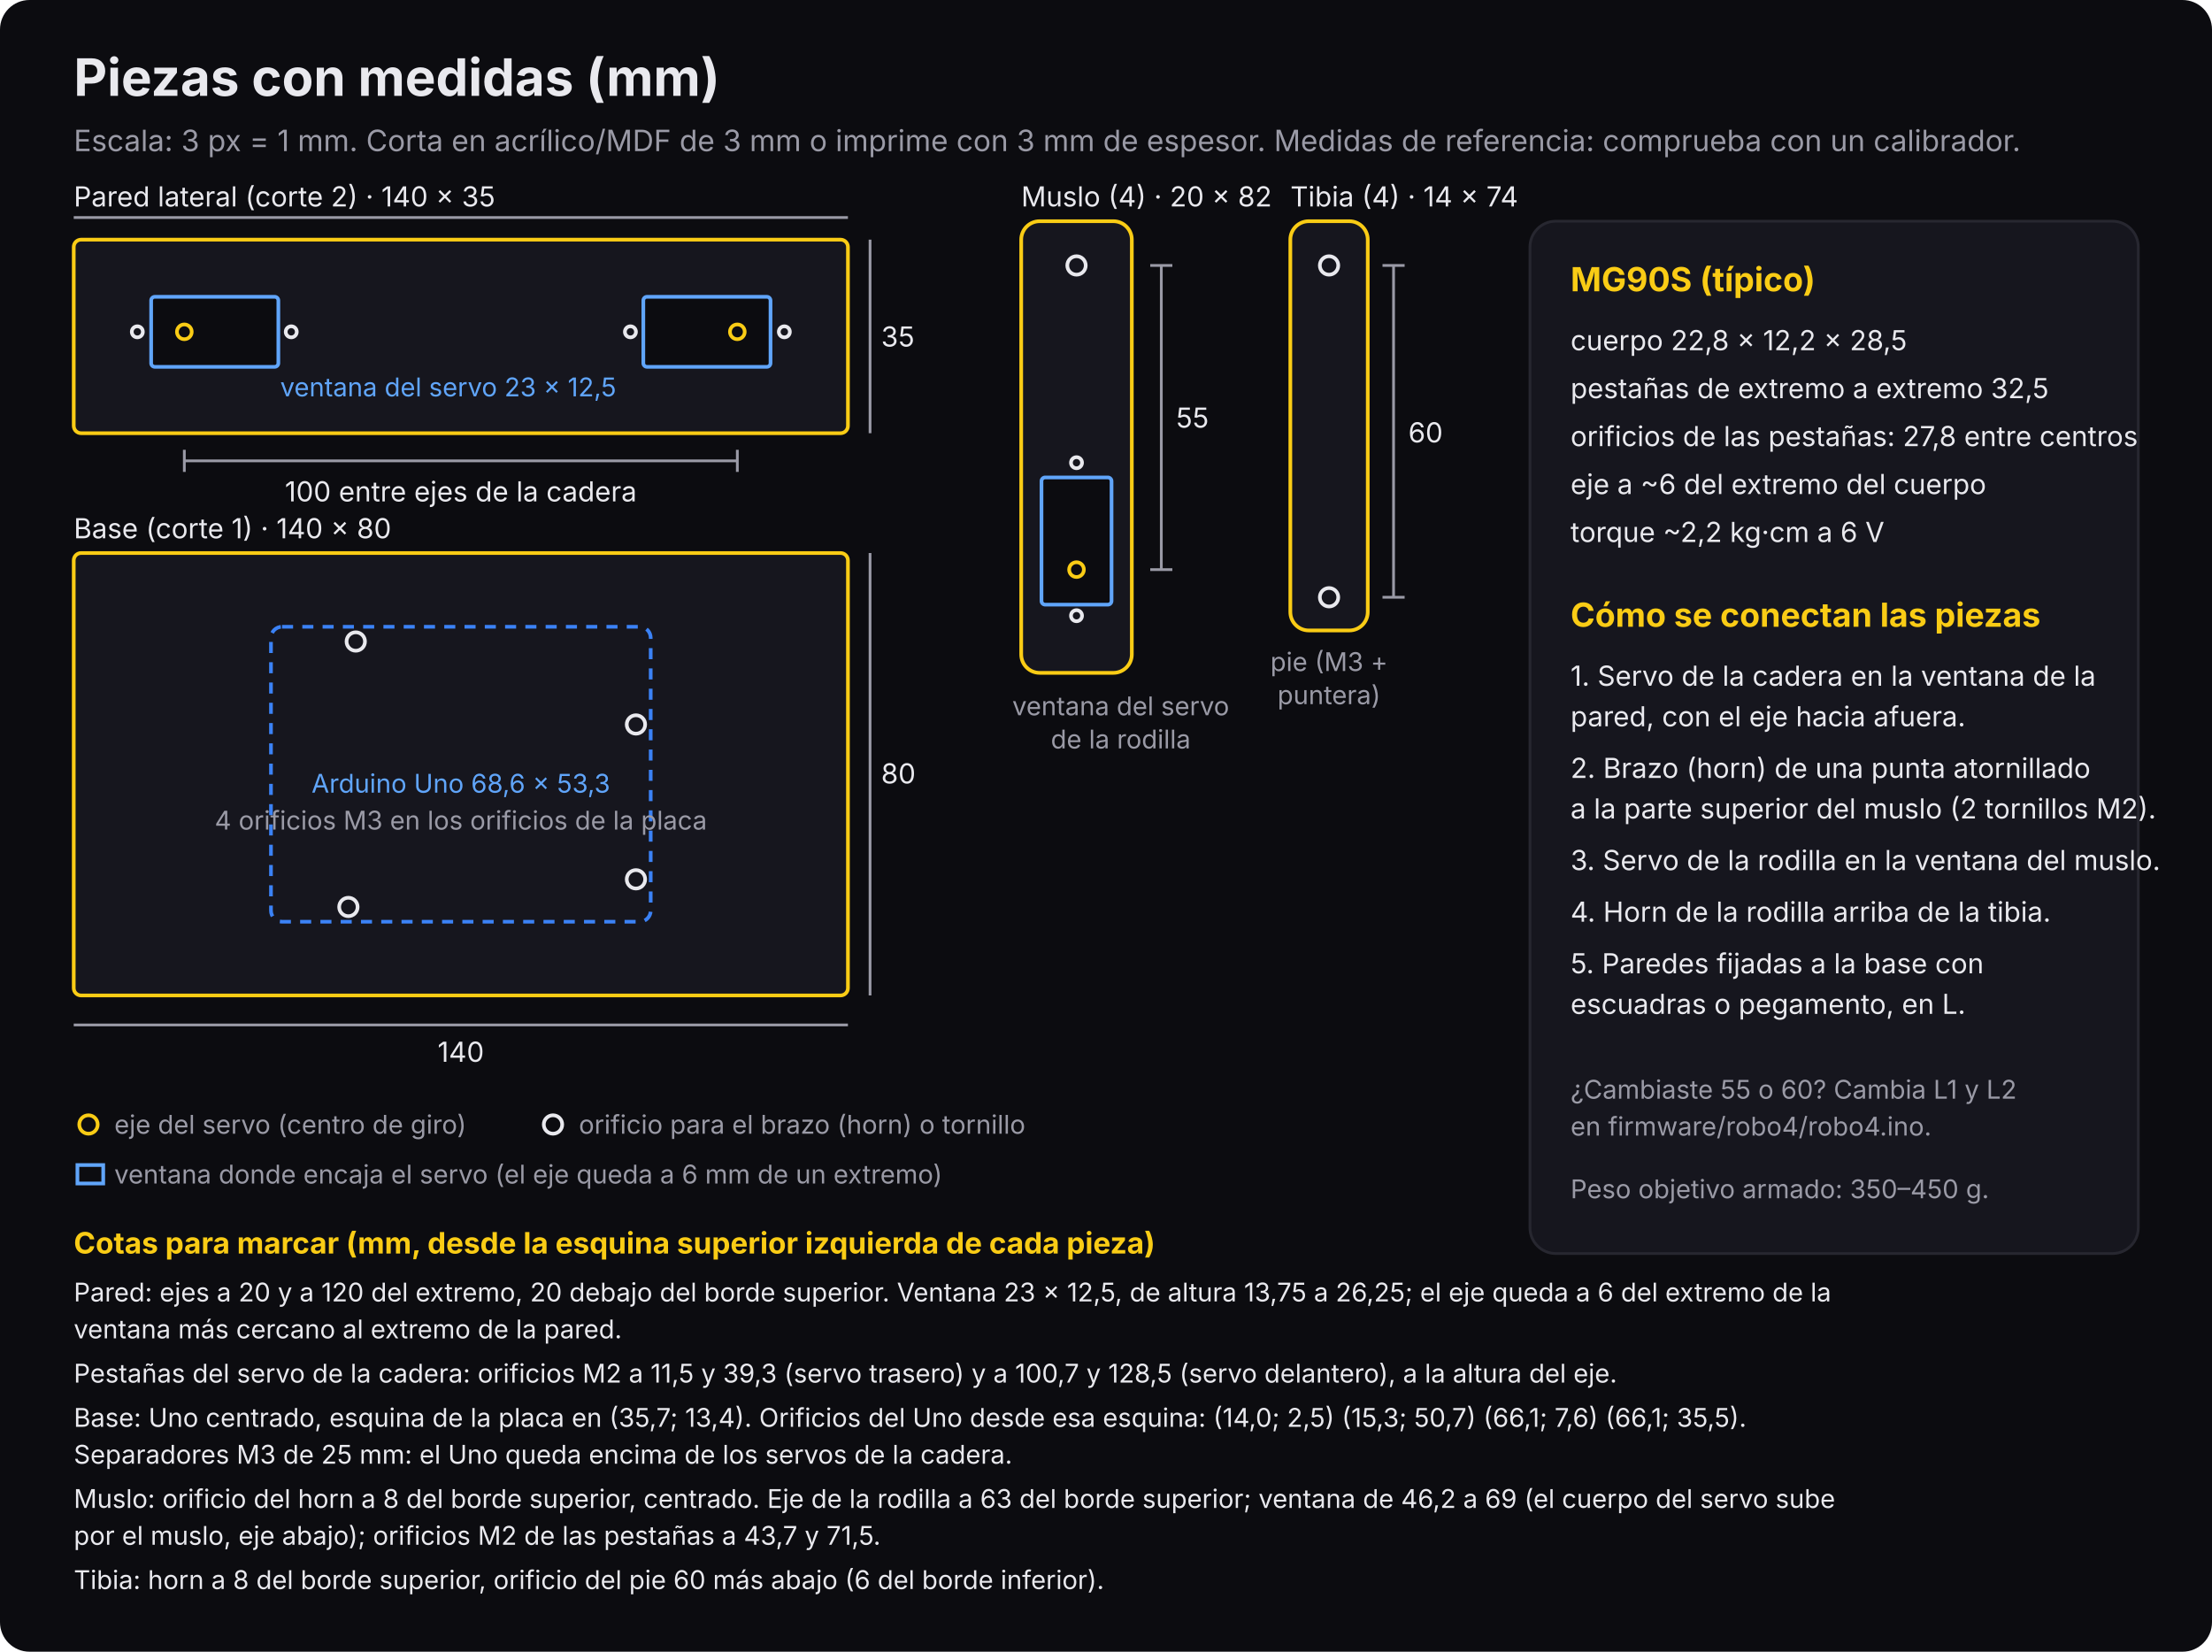
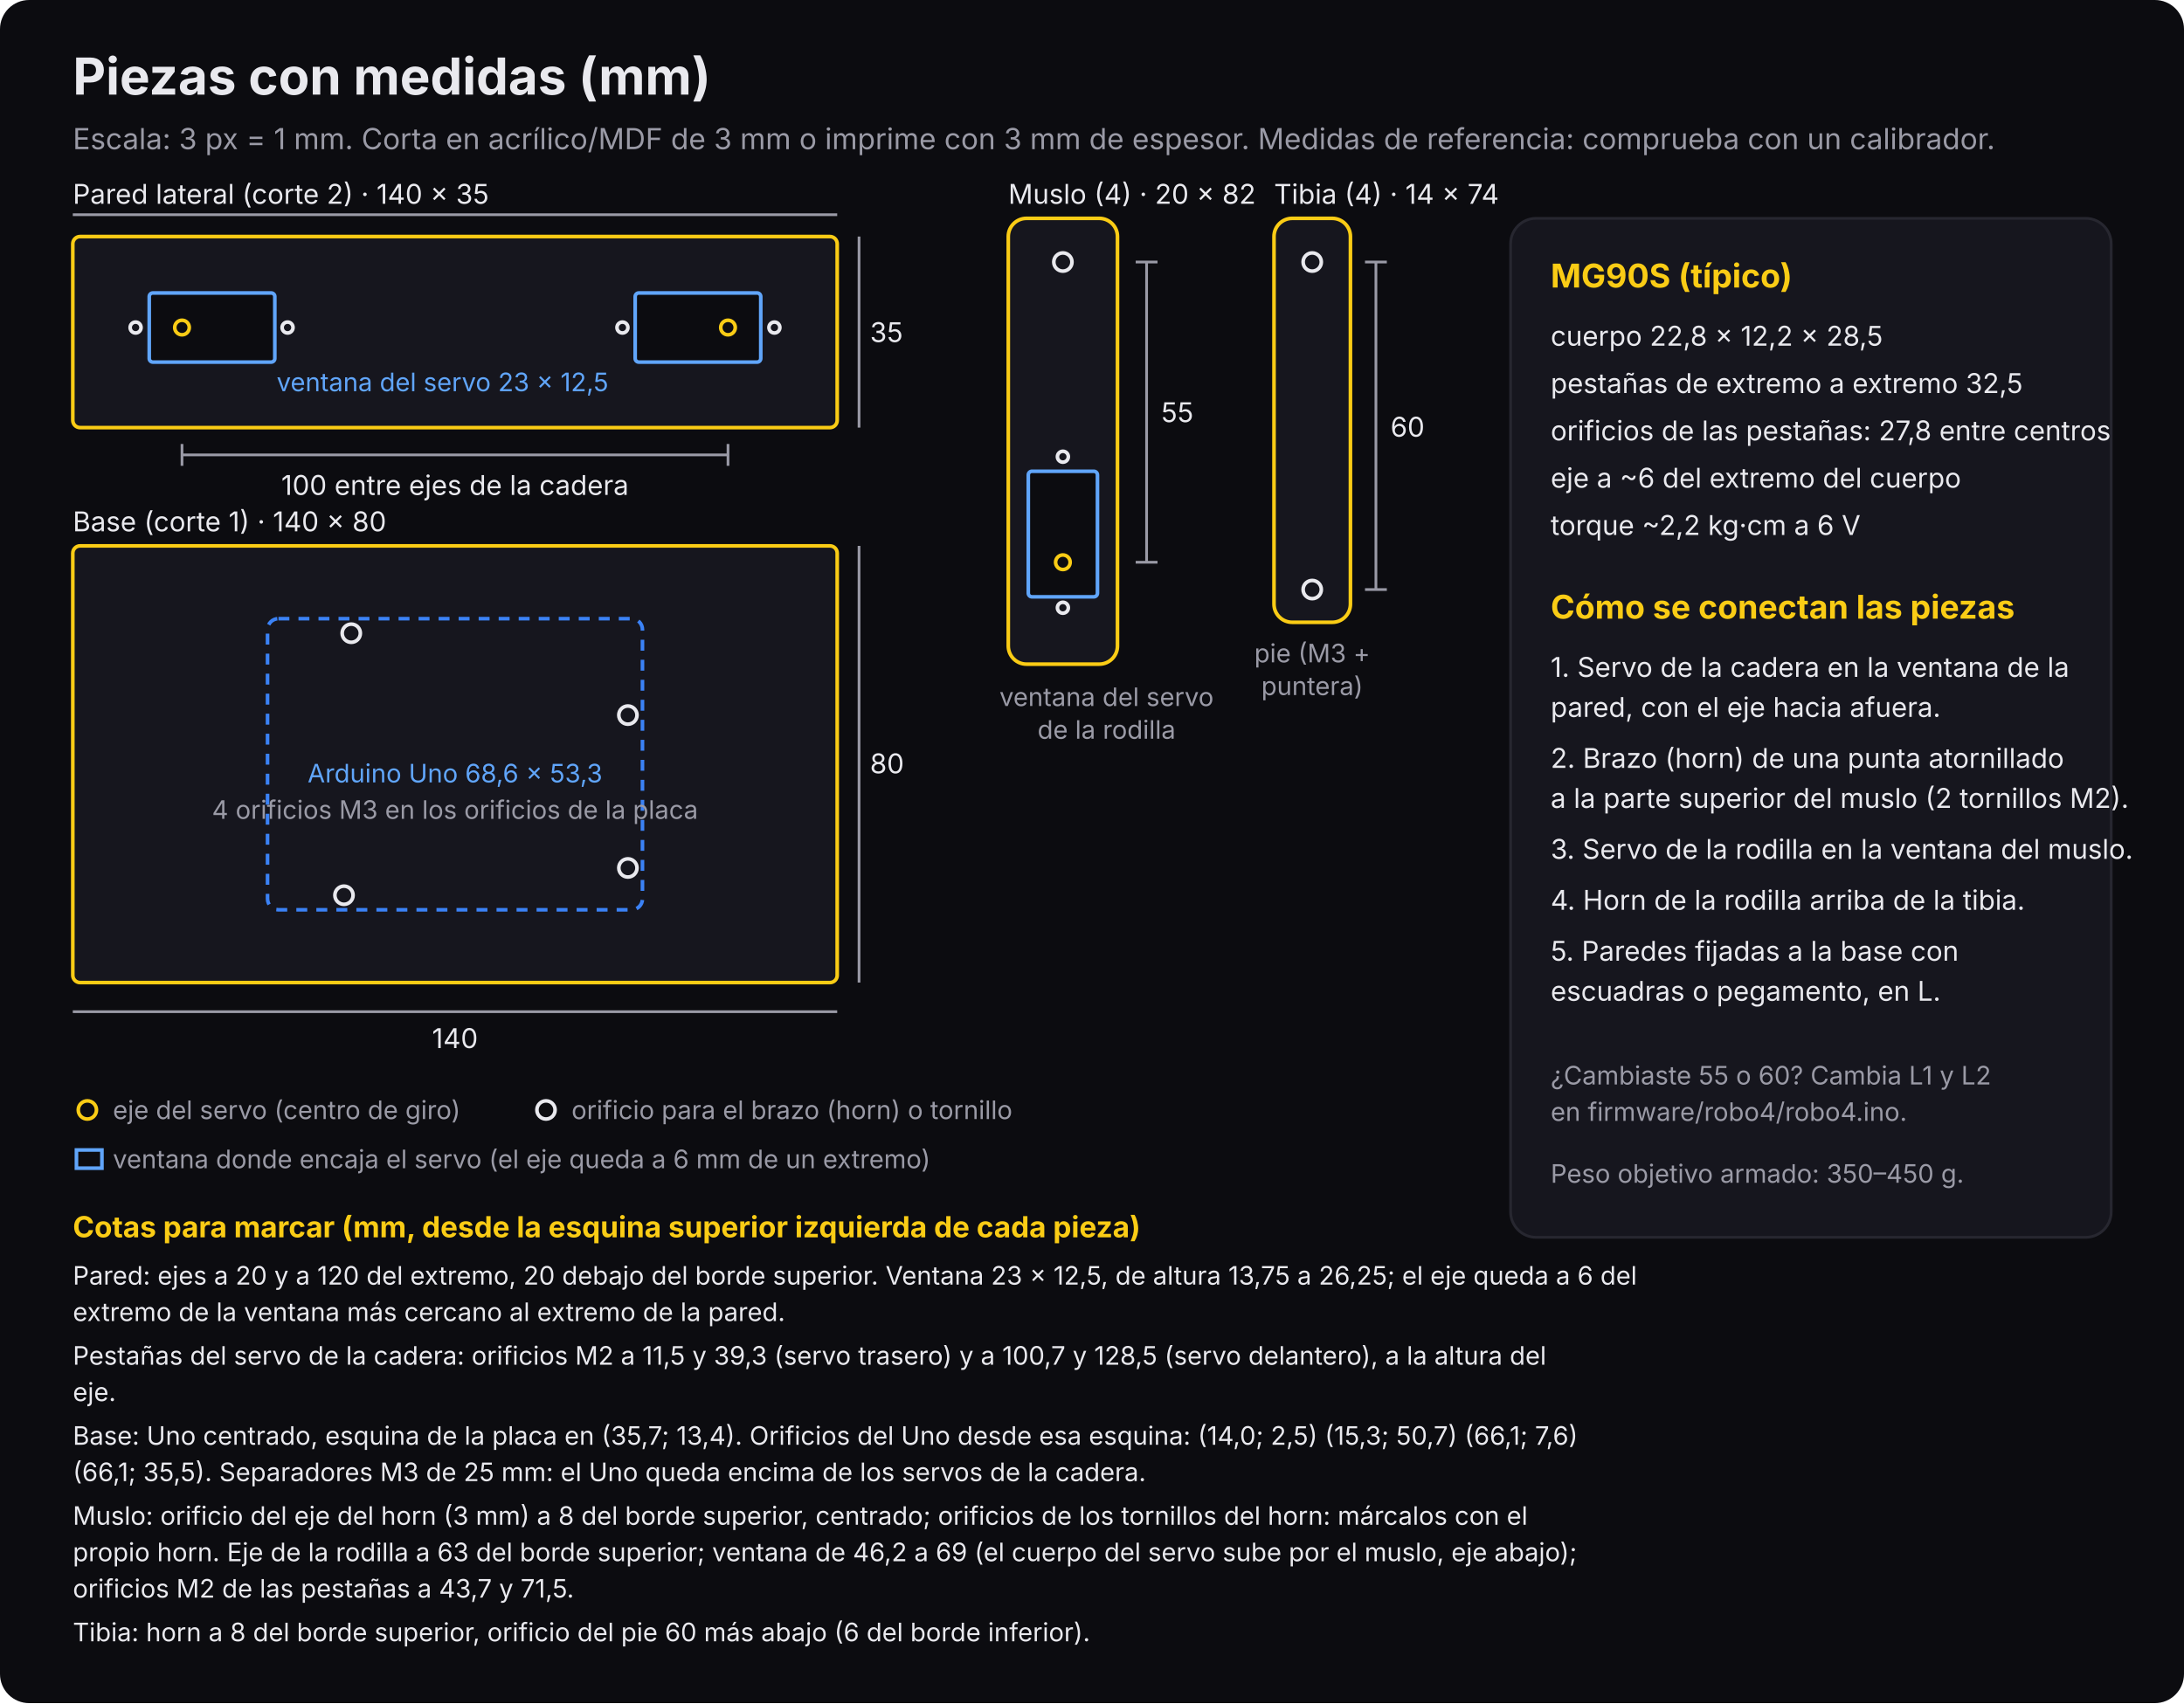
- <svg xmlns="http://www.w3.org/2000/svg" viewBox="0 0 1200 896" font-family="Inter, Arial, sans-serif">
-   <rect width="1200" height="896" rx="16" fill="#0c0c10" />
+ <svg xmlns="http://www.w3.org/2000/svg" viewBox="0 0 1200 936" font-family="Inter, Arial, sans-serif">
+   <rect width="1200" height="936" rx="16" fill="#0c0c10" />
  <text x="40" y="52" fill="#e9e9ee" font-size="28" font-weight="700" font-family="Sora, Inter, sans-serif">Piezas con medidas (mm)</text>
  <text x="40" y="82" fill="#9a9aa6" font-size="16">Escala: 3 px = 1 mm. Corta en acrílico/MDF de 3 mm o imprime con 3 mm de espesor. Medidas de referencia: comprueba con un calibrador.</text>
  <g stroke-width="2" fill="none">
    <rect x="40" y="130" width="420" height="105" rx="4" stroke="#FACC15" fill="#16161e" />
    <rect x="82" y="161" width="69" height="38" rx="2" stroke="#60a5fa" fill="#0c0c10" />
    <rect x="349" y="161" width="69" height="38" rx="2" stroke="#60a5fa" fill="#0c0c10" />
    <circle cx="100" cy="180" r="4" stroke="#FACC15" />
    <circle cx="74.5" cy="180" r="3" stroke="#e9e9ee" />
    <circle cx="158" cy="180" r="3" stroke="#e9e9ee" />
    <circle cx="342" cy="180" r="3" stroke="#e9e9ee" />
    <circle cx="425.5" cy="180" r="3" stroke="#e9e9ee" />
    <circle cx="400" cy="180" r="4" stroke="#FACC15" />
    <rect x="40" y="300" width="420" height="240" rx="4" stroke="#FACC15" fill="#16161e" />
    <rect x="147" y="340" width="206" height="160" rx="6" stroke="#3b82f6" stroke-dasharray="6 5" />
    <g stroke="#e9e9ee">
      <circle cx="189" cy="492" r="5" />
      <circle cx="193" cy="348" r="5" />
      <circle cx="345" cy="477" r="5" />
      <circle cx="345" cy="393" r="5" />
    </g>
    <rect x="554" y="120" width="60" height="245" rx="10" stroke="#FACC15" fill="#16161e" />
    <circle cx="584" cy="144" r="5" stroke="#e9e9ee" />
    <rect x="565" y="259" width="38" height="69" rx="2" stroke="#60a5fa" fill="#0c0c10" />
    <circle cx="584" cy="251" r="3" stroke="#e9e9ee" />
    <circle cx="584" cy="334" r="3" stroke="#e9e9ee" />
    <circle cx="584" cy="309" r="4" stroke="#FACC15" />
    <rect x="700" y="120" width="42" height="222" rx="10" stroke="#FACC15" fill="#16161e" />
    <circle cx="721" cy="144" r="5" stroke="#e9e9ee" />
    <circle cx="721" cy="324" r="5" stroke="#e9e9ee" />
  </g>
  <g stroke="#9a9aa6" stroke-width="1.5">
    <line x1="100" y1="250" x2="400" y2="250" />
    <line x1="100" y1="244" x2="100" y2="256" />
    <line x1="400" y1="244" x2="400" y2="256" />
    <line x1="40" y1="118" x2="460" y2="118" />
    <line x1="472" y1="130" x2="472" y2="235" />
    <line x1="40" y1="556" x2="460" y2="556" />
    <line x1="472" y1="300" x2="472" y2="540" />
    <line x1="630" y1="144" x2="630" y2="309" />
    <line x1="624" y1="144" x2="636" y2="144" />
    <line x1="624" y1="309" x2="636" y2="309" />
    <line x1="756" y1="144" x2="756" y2="324" />
    <line x1="750" y1="144" x2="762" y2="144" />
    <line x1="750" y1="324" x2="762" y2="324" />
  </g>
  <g fill="#e9e9ee" font-size="15">
    <text x="40" y="112">Pared lateral (corte 2) · 140 × 35</text>
    <text x="478" y="188">35</text>
    <text x="250" y="272" text-anchor="middle">100 entre ejes de la cadera</text>
    <text x="152" y="215" fill="#60a5fa" font-size="14">ventana del servo 23 × 12,5</text>
    <text x="40" y="292">Base (corte 1) · 140 × 80</text>
    <text x="478" y="425">80</text>
    <text x="250" y="576" text-anchor="middle">140</text>
    <text x="250" y="430" fill="#60a5fa" font-size="14" text-anchor="middle">Arduino Uno 68,6 × 53,3</text>
    <text x="250" y="450" fill="#9a9aa6" font-size="14" text-anchor="middle">4 orificios M3 en los orificios de la placa</text>
    <text x="554" y="112">Muslo (4) · 20 × 82</text>
    <text x="638" y="232">55</text>
    <text x="700" y="112" fill="#e9e9ee">Tibia (4) · 14 × 74</text>
    <text x="764" y="240">60</text>
    <text x="608" y="388" fill="#9a9aa6" font-size="14" text-anchor="middle">ventana del servo</text>
    <text x="608" y="406" fill="#9a9aa6" font-size="14" text-anchor="middle">de la rodilla</text>
    <text x="721" y="364" fill="#9a9aa6" font-size="14" text-anchor="middle">pie (M3 +</text>
    <text x="721" y="382" fill="#9a9aa6" font-size="14" text-anchor="middle">puntera)</text>
  </g>
  <g font-size="14" fill="#9a9aa6">
    <circle cx="48" cy="610" r="5" fill="none" stroke="#FACC15" stroke-width="2" />
    <text x="62" y="615">eje del servo (centro de giro)</text>
    <circle cx="300" cy="610" r="5" fill="none" stroke="#e9e9ee" stroke-width="2" />
    <text x="314" y="615">orificio para el brazo (horn) o tornillo</text>
    <rect x="42" y="632" width="14" height="10" fill="none" stroke="#60a5fa" stroke-width="2" />
    <text x="62" y="642">ventana donde encaja el servo (el eje queda a 6 mm de un extremo)</text>
  </g>
  <g transform="translate(830,120)">
    <rect width="330" height="560" rx="14" fill="#16161e" stroke="#272730" stroke-width="1.5" />
    <text x="22" y="38" fill="#FACC15" font-size="18" font-weight="700">MG90S (típico)</text>
    <g fill="#e9e9ee" font-size="15">
      <text x="22" y="70">cuerpo 22,8 × 12,2 × 28,5</text>
      <text x="22" y="96">pestañas de extremo a extremo 32,5</text>
      <text x="22" y="122">orificios de las pestañas: 27,8 entre centros</text>
      <text x="22" y="148">eje a ~6 del extremo del cuerpo</text>
      <text x="22" y="174">torque ~2,2 kg·cm a 6 V</text>
    </g>
    <text x="22" y="220" fill="#FACC15" font-size="18" font-weight="700">Cómo se conectan las piezas</text>
    <g fill="#e9e9ee" font-size="15">
      <text x="22" y="252">1. Servo de la cadera en la ventana de la</text>
      <text x="22" y="274">   pared, con el eje hacia afuera.</text>
      <text x="22" y="302">2. Brazo (horn) de una punta atornillado</text>
      <text x="22" y="324">   a la parte superior del muslo (2 tornillos M2).</text>
      <text x="22" y="352">3. Servo de la rodilla en la ventana del muslo.</text>
      <text x="22" y="380">4. Horn de la rodilla arriba de la tibia.</text>
      <text x="22" y="408">5. Paredes fijadas a la base con</text>
      <text x="22" y="430">   escuadras o pegamento, en L.</text>
    </g>
    <text x="22" y="476" fill="#9a9aa6" font-size="14">¿Cambiaste 55 o 60? Cambia L1 y L2</text>
    <text x="22" y="496" fill="#9a9aa6" font-size="14">en firmware/robo4/robo4.ino.</text>
    <text x="22" y="530" fill="#9a9aa6" font-size="14">Peso objetivo armado: 350–450 g.</text>
  </g>
  <g id="cotas" font-size="14" fill="#e9e9ee">
    <text x="40" y="680" fill="#FACC15" font-size="16" font-weight="700">Cotas para marcar (mm, desde la esquina superior izquierda de cada pieza)</text>
-     <text x="40" y="706">Pared: ejes a 20 y a 120 del extremo, 20 debajo del borde superior. Ventana 23 × 12,5, de altura 13,75 a 26,25; el eje queda a 6 del extremo de la</text>
-     <text x="40" y="726">ventana más cercano al extremo de la pared.</text>
-     <text x="40" y="750">Pestañas del servo de la cadera: orificios M2 a 11,5 y 39,3 (servo trasero) y a 100,7 y 128,5 (servo delantero), a la altura del eje.</text>
-     <text x="40" y="774">Base: Uno centrado, esquina de la placa en (35,7; 13,4). Orificios del Uno desde esa esquina: (14,0; 2,5) (15,3; 50,7) (66,1; 7,6) (66,1; 35,5).</text>
-     <text x="40" y="794">Separadores M3 de 25 mm: el Uno queda encima de los servos de la cadera.</text>
-     <text x="40" y="818">Muslo: orificio del horn a 8 del borde superior, centrado. Eje de la rodilla a 63 del borde superior; ventana de 46,2 a 69 (el cuerpo del servo sube</text>
-     <text x="40" y="838">por el muslo, eje abajo); orificios M2 de las pestañas a 43,7 y 71,5.</text>
-     <text x="40" y="862">Tibia: horn a 8 del borde superior, orificio del pie 60 más abajo (6 del borde inferior).</text>
+     <text x="40" y="706">Pared: ejes a 20 y a 120 del extremo, 20 debajo del borde superior. Ventana 23 × 12,5, de altura 13,75 a 26,25; el eje queda a 6 del</text>
+     <text x="40" y="726">extremo de la ventana más cercano al extremo de la pared.</text>
+     <text x="40" y="750">Pestañas del servo de la cadera: orificios M2 a 11,5 y 39,3 (servo trasero) y a 100,7 y 128,5 (servo delantero), a la altura del</text>
+     <text x="40" y="770">eje.</text>
+     <text x="40" y="794">Base: Uno centrado, esquina de la placa en (35,7; 13,4). Orificios del Uno desde esa esquina: (14,0; 2,5) (15,3; 50,7) (66,1; 7,6)</text>
+     <text x="40" y="814">(66,1; 35,5). Separadores M3 de 25 mm: el Uno queda encima de los servos de la cadera.</text>
+     <text x="40" y="838">Muslo: orificio del eje del horn (3 mm) a 8 del borde superior, centrado; orificios de los tornillos del horn: márcalos con el</text>
+     <text x="40" y="858">propio horn. Eje de la rodilla a 63 del borde superior; ventana de 46,2 a 69 (el cuerpo del servo sube por el muslo, eje abajo);</text>
+     <text x="40" y="878">orificios M2 de las pestañas a 43,7 y 71,5.</text>
+     <text x="40" y="902">Tibia: horn a 8 del borde superior, orificio del pie 60 más abajo (6 del borde inferior).</text>
  </g>
</svg>
